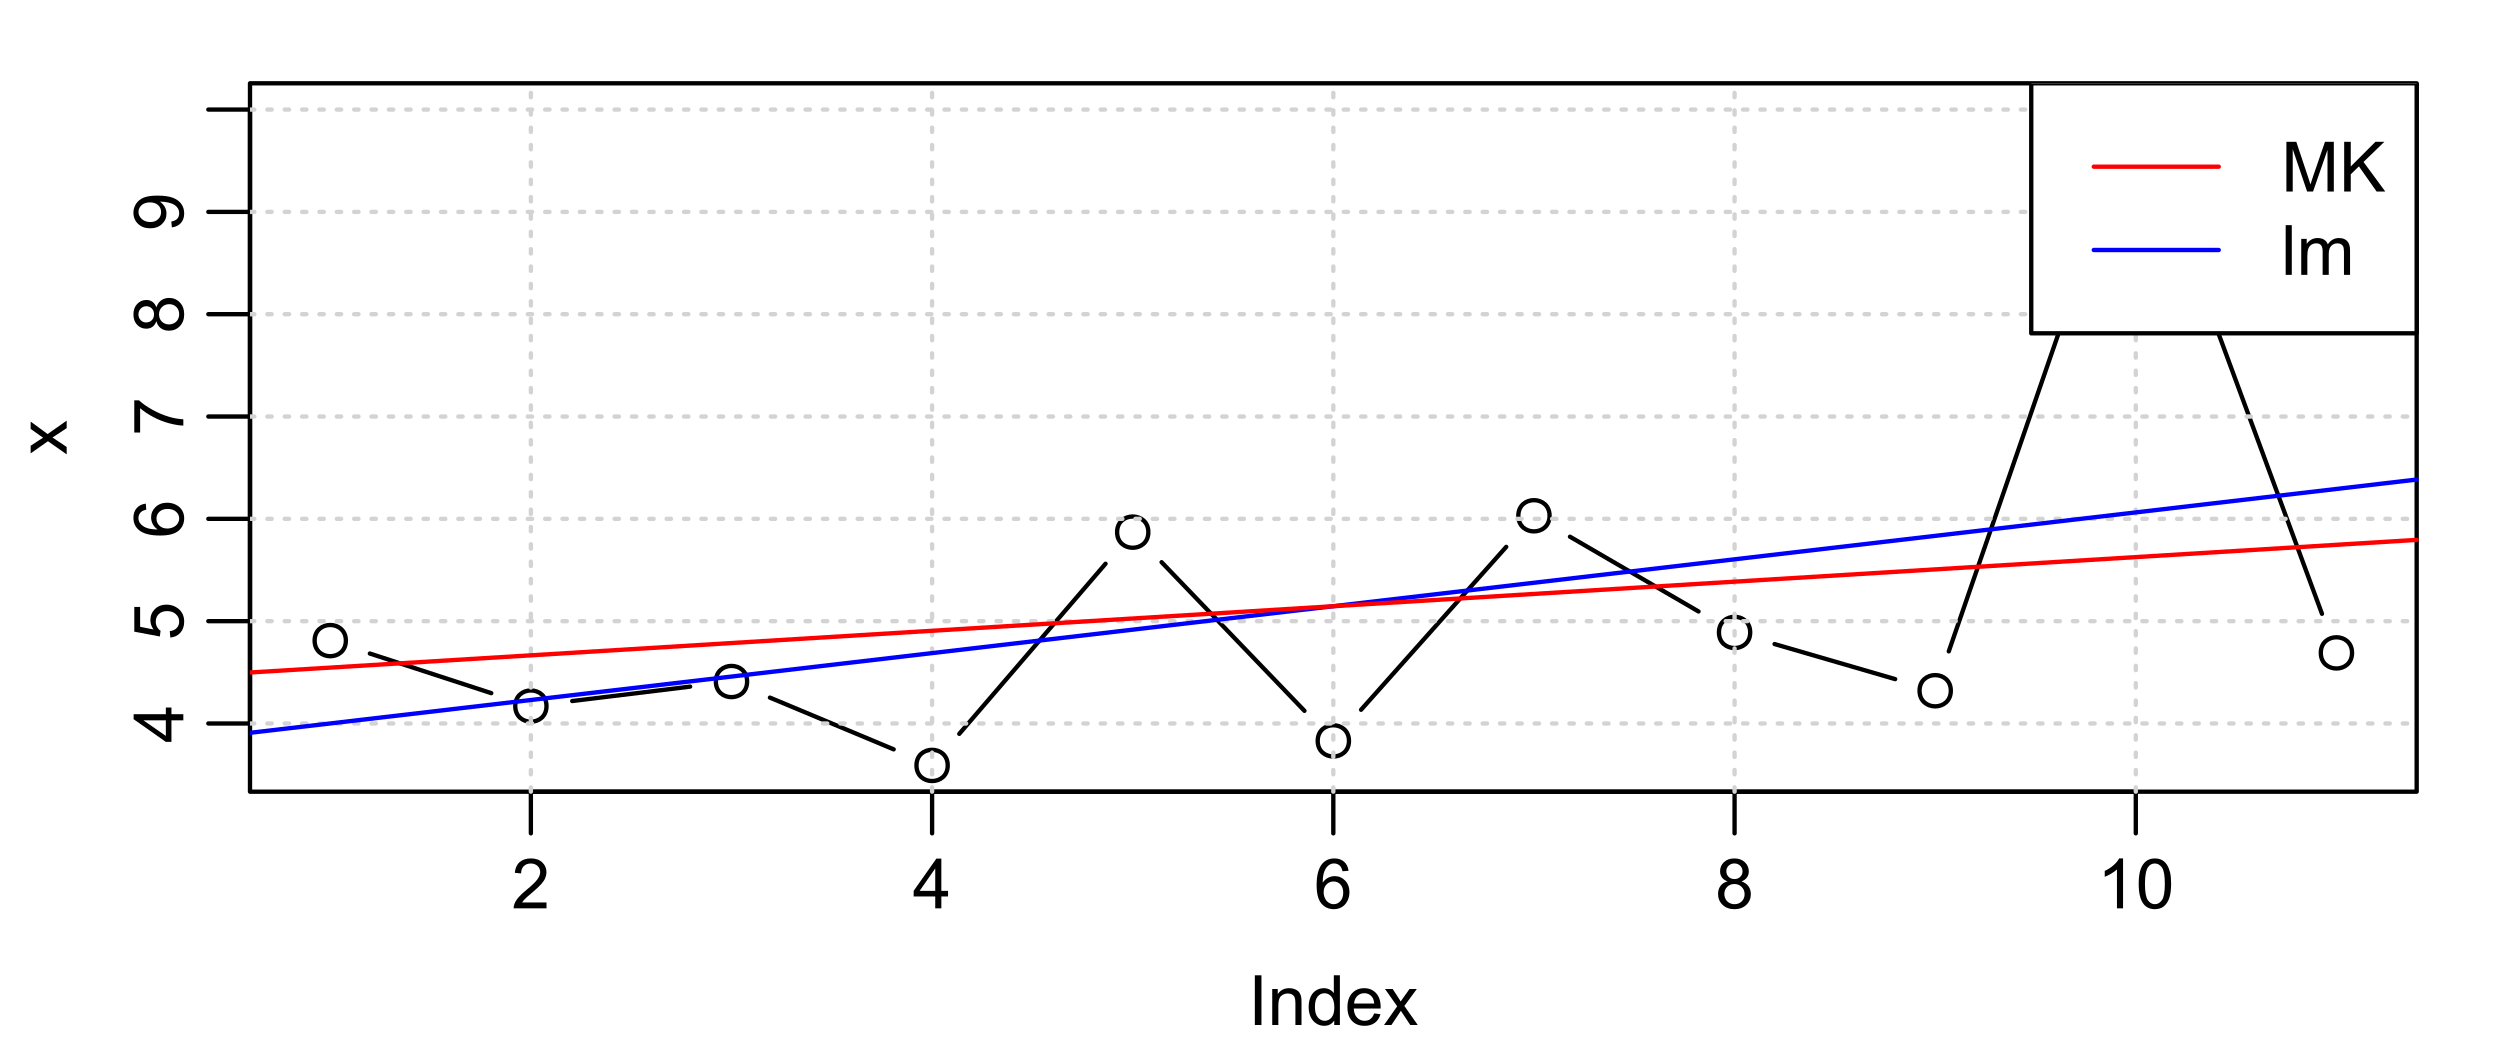
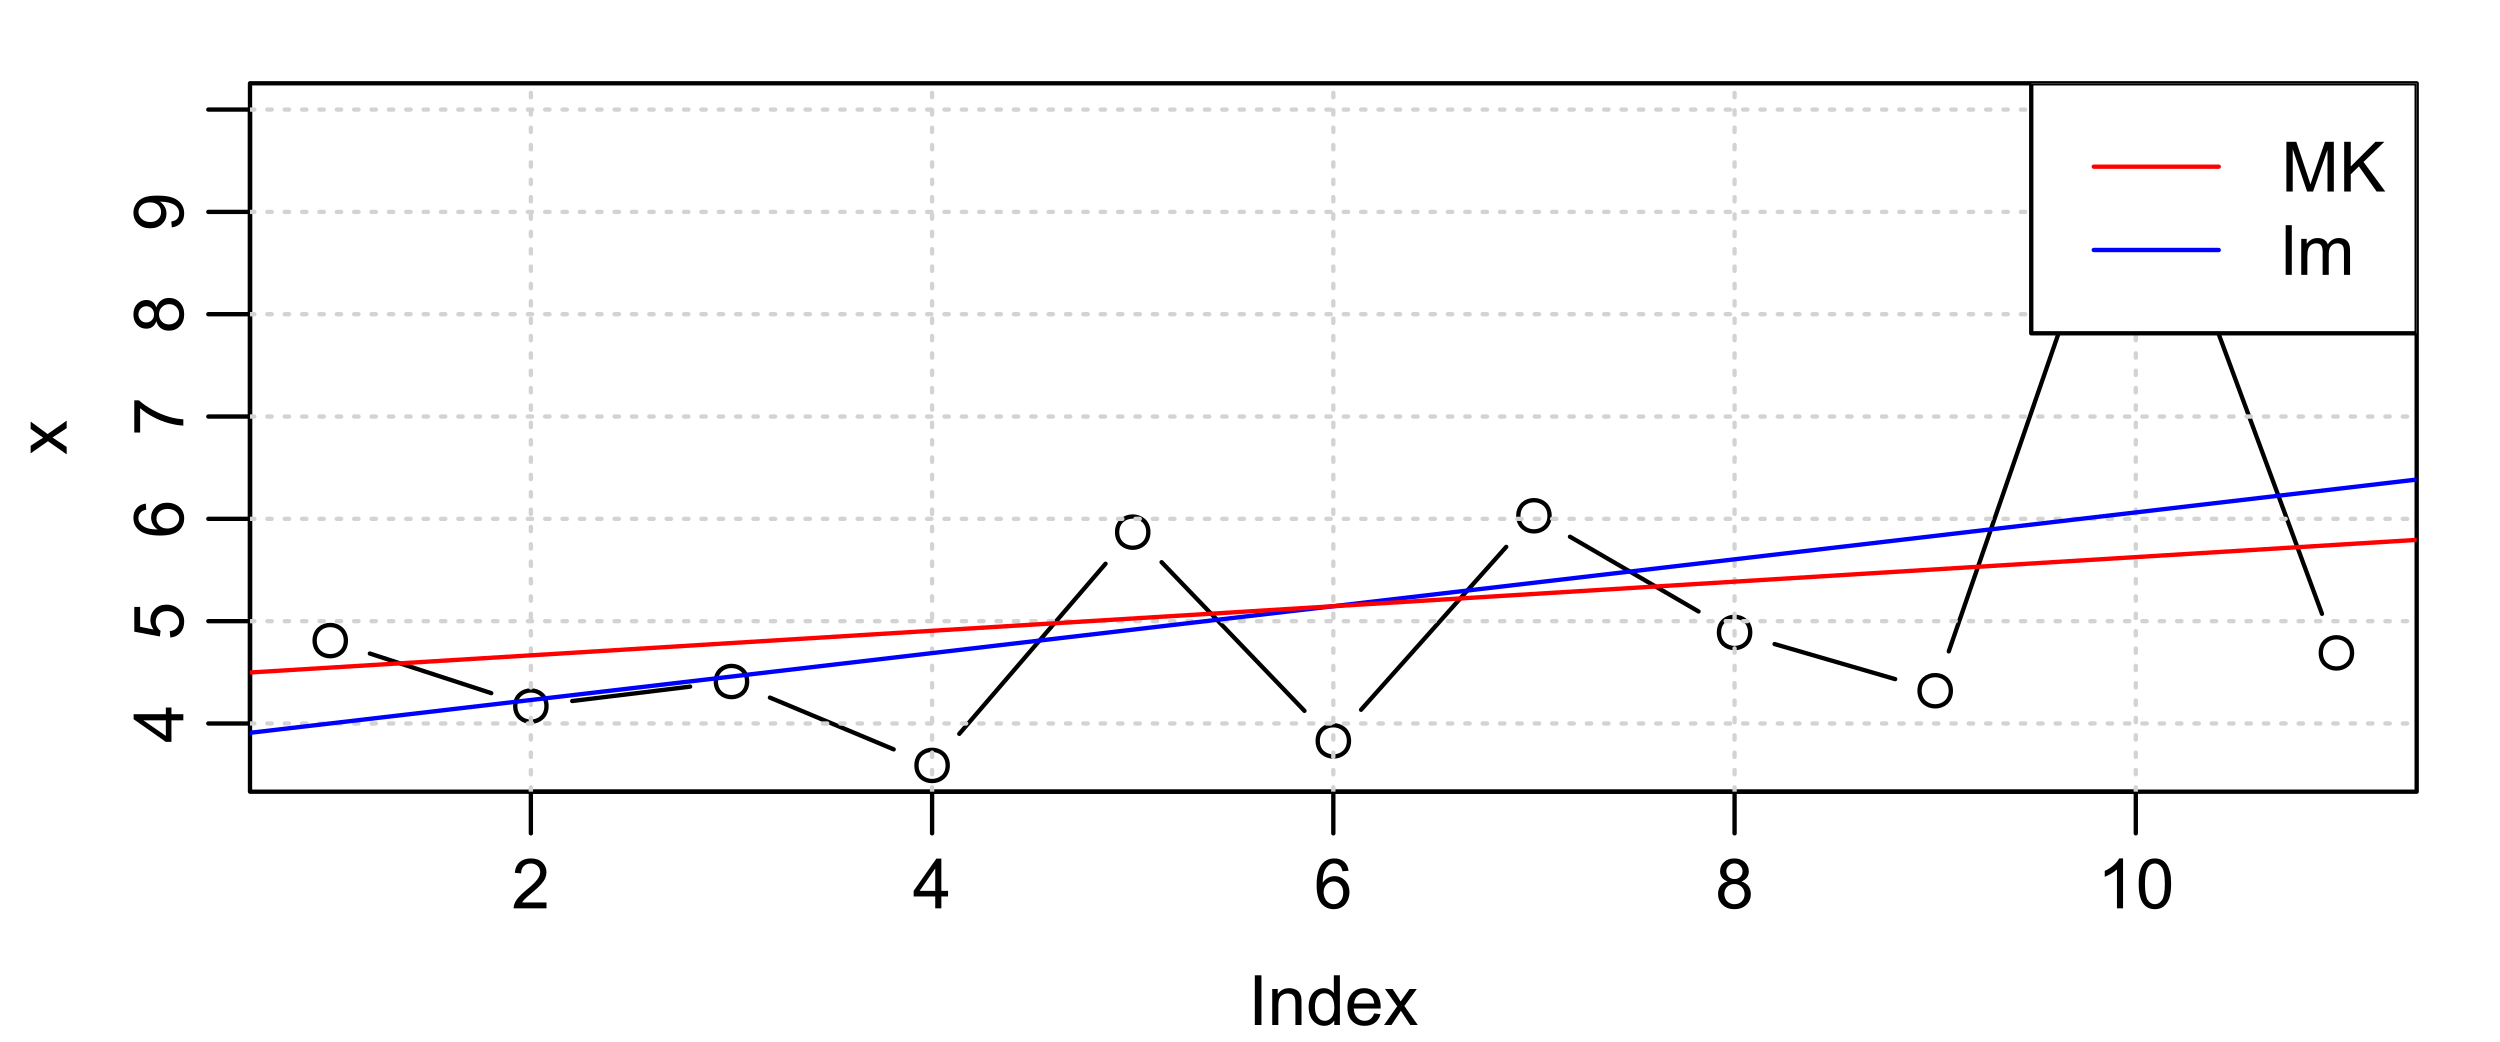
<svg xmlns="http://www.w3.org/2000/svg" xmlns:xlink="http://www.w3.org/1999/xlink" width="432pt" height="180pt" viewBox="0 0 432 180" version="1.1">
  <defs>
    <g>
      <symbol overflow="visible" id="glyph0-0">
        <path style="stroke:none;" d="M 1.5 0 L 1.5 -7.5 L 7.5 -7.5 L 7.5 0 Z M 1.688 -0.188 L 7.312 -0.188 L 7.312 -7.312 L 1.688 -7.312 Z M 1.688 -0.188 " />
      </symbol>
      <symbol overflow="visible" id="glyph0-1">
        <path style="stroke:none;" d="M 6.039 -1.016 L 6.039 0 L 0.363 0 C 0.355 -0.254 0.395 -0.496 0.484 -0.734 C 0.629 -1.117 0.859 -1.5 1.18 -1.875 C 1.492 -2.25 1.953 -2.684 2.562 -3.176 C 3.492 -3.941 4.125 -4.547 4.453 -4.992 C 4.781 -5.438 4.945 -5.859 4.945 -6.266 C 4.945 -6.68 4.793 -7.031 4.496 -7.32 C 4.191 -7.602 3.805 -7.746 3.328 -7.75 C 2.82 -7.746 2.414 -7.594 2.109 -7.293 C 1.805 -6.984 1.648 -6.562 1.648 -6.031 L 0.562 -6.141 C 0.633 -6.945 0.91 -7.559 1.398 -7.988 C 1.879 -8.41 2.531 -8.625 3.352 -8.625 C 4.172 -8.625 4.824 -8.395 5.309 -7.938 C 5.789 -7.48 6.027 -6.914 6.031 -6.242 C 6.027 -5.895 5.957 -5.559 5.82 -5.227 C 5.676 -4.891 5.441 -4.539 5.117 -4.176 C 4.789 -3.805 4.25 -3.301 3.492 -2.664 C 2.859 -2.129 2.453 -1.77 2.273 -1.582 C 2.094 -1.395 1.945 -1.203 1.828 -1.016 Z M 6.039 -1.016 " />
      </symbol>
      <symbol overflow="visible" id="glyph0-2">
        <path style="stroke:none;" d="M 3.879 0 L 3.879 -2.055 L 0.152 -2.055 L 0.152 -3.023 L 4.07 -8.59 L 4.934 -8.59 L 4.934 -3.023 L 6.094 -3.023 L 6.094 -2.055 L 4.934 -2.055 L 4.934 0 Z M 3.879 -3.023 L 3.879 -6.898 L 1.188 -3.023 Z M 3.879 -3.023 " />
      </symbol>
      <symbol overflow="visible" id="glyph0-3">
        <path style="stroke:none;" d="M 5.969 -6.484 L 4.922 -6.406 C 4.828 -6.812 4.695 -7.113 4.523 -7.305 C 4.234 -7.605 3.883 -7.758 3.469 -7.758 C 3.133 -7.758 2.836 -7.664 2.586 -7.477 C 2.25 -7.234 1.988 -6.879 1.797 -6.414 C 1.605 -5.949 1.508 -5.289 1.5 -4.43 C 1.754 -4.812 2.062 -5.098 2.434 -5.289 C 2.797 -5.473 3.184 -5.566 3.586 -5.57 C 4.289 -5.566 4.887 -5.309 5.383 -4.793 C 5.875 -4.277 6.121 -3.609 6.125 -2.789 C 6.121 -2.25 6.004 -1.746 5.773 -1.285 C 5.539 -0.82 5.223 -0.469 4.816 -0.223 C 4.41 0.023 3.949 0.145 3.434 0.148 C 2.555 0.145 1.836 -0.176 1.285 -0.82 C 0.727 -1.469 0.449 -2.535 0.453 -4.02 C 0.449 -5.676 0.758 -6.883 1.371 -7.641 C 1.902 -8.297 2.621 -8.625 3.531 -8.625 C 4.207 -8.625 4.762 -8.434 5.195 -8.055 C 5.625 -7.676 5.883 -7.152 5.969 -6.484 Z M 1.664 -2.781 C 1.664 -2.418 1.738 -2.07 1.895 -1.738 C 2.043 -1.406 2.262 -1.152 2.543 -0.98 C 2.82 -0.801 3.109 -0.715 3.414 -0.719 C 3.859 -0.715 4.242 -0.895 4.566 -1.258 C 4.883 -1.613 5.043 -2.102 5.047 -2.727 C 5.043 -3.316 4.887 -3.785 4.57 -4.129 C 4.25 -4.469 3.852 -4.641 3.375 -4.641 C 2.898 -4.641 2.492 -4.469 2.16 -4.129 C 1.828 -3.785 1.664 -3.336 1.664 -2.781 Z M 1.664 -2.781 " />
      </symbol>
      <symbol overflow="visible" id="glyph0-4">
        <path style="stroke:none;" d="M 2.121 -4.656 C 1.684 -4.816 1.359 -5.047 1.148 -5.344 C 0.938 -5.641 0.832 -5.996 0.832 -6.41 C 0.832 -7.035 1.055 -7.559 1.504 -7.984 C 1.953 -8.41 2.551 -8.625 3.297 -8.625 C 4.043 -8.625 4.648 -8.406 5.109 -7.973 C 5.566 -7.535 5.793 -7.004 5.797 -6.383 C 5.793 -5.977 5.688 -5.629 5.48 -5.34 C 5.27 -5.043 4.953 -4.816 4.531 -4.656 C 5.055 -4.48 5.457 -4.203 5.734 -3.824 C 6.008 -3.438 6.145 -2.98 6.148 -2.453 C 6.145 -1.715 5.887 -1.098 5.367 -0.602 C 4.844 -0.102 4.16 0.145 3.316 0.148 C 2.469 0.145 1.785 -0.102 1.266 -0.605 C 0.742 -1.105 0.48 -1.734 0.484 -2.484 C 0.48 -3.039 0.621 -3.504 0.91 -3.887 C 1.191 -4.262 1.598 -4.52 2.121 -4.656 Z M 1.91 -6.445 C 1.91 -6.039 2.039 -5.707 2.301 -5.449 C 2.562 -5.191 2.902 -5.062 3.32 -5.062 C 3.723 -5.062 4.055 -5.188 4.32 -5.445 C 4.578 -5.695 4.711 -6.012 4.711 -6.387 C 4.711 -6.773 4.574 -7.098 4.309 -7.363 C 4.035 -7.625 3.703 -7.758 3.312 -7.758 C 2.906 -7.758 2.574 -7.629 2.309 -7.371 C 2.043 -7.113 1.91 -6.805 1.91 -6.445 Z M 1.57 -2.477 C 1.57 -2.176 1.641 -1.887 1.785 -1.605 C 1.926 -1.324 2.137 -1.105 2.422 -0.949 C 2.699 -0.793 3.004 -0.715 3.328 -0.719 C 3.832 -0.715 4.246 -0.879 4.578 -1.207 C 4.902 -1.531 5.066 -1.941 5.07 -2.445 C 5.066 -2.945 4.898 -3.367 4.562 -3.703 C 4.223 -4.035 3.801 -4.199 3.293 -4.203 C 2.793 -4.199 2.379 -4.035 2.059 -3.711 C 1.73 -3.379 1.57 -2.969 1.57 -2.477 Z M 1.57 -2.477 " />
      </symbol>
      <symbol overflow="visible" id="glyph0-5">
        <path style="stroke:none;" d="M 4.469 0 L 3.414 0 L 3.414 -6.719 C 3.16 -6.477 2.828 -6.234 2.414 -5.996 C 2 -5.75 1.629 -5.57 1.305 -5.449 L 1.305 -6.469 C 1.895 -6.742 2.41 -7.078 2.852 -7.477 C 3.293 -7.871 3.605 -8.254 3.789 -8.625 L 4.469 -8.625 Z M 4.469 0 " />
      </symbol>
      <symbol overflow="visible" id="glyph0-6">
        <path style="stroke:none;" d="M 0.5 -4.234 C 0.496 -5.246 0.602 -6.062 0.812 -6.688 C 1.02 -7.305 1.328 -7.785 1.742 -8.121 C 2.148 -8.457 2.668 -8.625 3.297 -8.625 C 3.758 -8.625 4.164 -8.531 4.512 -8.348 C 4.855 -8.16 5.141 -7.891 5.371 -7.543 C 5.594 -7.191 5.773 -6.766 5.906 -6.266 C 6.035 -5.762 6.098 -5.086 6.102 -4.234 C 6.098 -3.227 5.996 -2.414 5.789 -1.797 C 5.578 -1.176 5.266 -0.695 4.859 -0.359 C 4.445 -0.02 3.926 0.145 3.297 0.148 C 2.465 0.145 1.816 -0.148 1.348 -0.742 C 0.781 -1.457 0.496 -2.621 0.5 -4.234 Z M 1.582 -4.234 C 1.582 -2.824 1.746 -1.887 2.074 -1.418 C 2.402 -0.949 2.809 -0.715 3.297 -0.719 C 3.777 -0.715 4.184 -0.949 4.52 -1.422 C 4.848 -1.887 5.016 -2.824 5.016 -4.234 C 5.016 -5.648 4.848 -6.59 4.52 -7.055 C 4.184 -7.516 3.773 -7.746 3.289 -7.75 C 2.801 -7.746 2.414 -7.543 2.125 -7.137 C 1.762 -6.613 1.582 -5.645 1.582 -4.234 Z M 1.582 -4.234 " />
      </symbol>
      <symbol overflow="visible" id="glyph0-7">
        <path style="stroke:none;" d="M 1.117 0 L 1.117 -8.59 L 2.258 -8.59 L 2.258 0 Z M 1.117 0 " />
      </symbol>
      <symbol overflow="visible" id="glyph0-8">
        <path style="stroke:none;" d="M 0.789 0 L 0.789 -6.223 L 1.742 -6.223 L 1.742 -5.336 C 2.195 -6.02 2.855 -6.363 3.719 -6.363 C 4.09 -6.363 4.434 -6.293 4.754 -6.16 C 5.066 -6.023 5.305 -5.848 5.461 -5.633 C 5.617 -5.41 5.727 -5.152 5.789 -4.852 C 5.828 -4.656 5.848 -4.312 5.848 -3.828 L 5.848 0 L 4.793 0 L 4.793 -3.785 C 4.793 -4.215 4.75 -4.535 4.668 -4.75 C 4.586 -4.961 4.441 -5.129 4.234 -5.258 C 4.023 -5.383 3.777 -5.449 3.5 -5.449 C 3.047 -5.449 2.66 -5.305 2.332 -5.02 C 2.004 -4.734 1.84 -4.195 1.844 -3.398 L 1.844 0 Z M 0.789 0 " />
      </symbol>
      <symbol overflow="visible" id="glyph0-9">
        <path style="stroke:none;" d="M 4.828 0 L 4.828 -0.785 C 4.43 -0.168 3.848 0.141 3.086 0.141 C 2.59 0.141 2.133 0.004 1.719 -0.27 C 1.297 -0.543 0.977 -0.922 0.75 -1.414 C 0.523 -1.898 0.41 -2.465 0.41 -3.105 C 0.41 -3.727 0.512 -4.289 0.719 -4.797 C 0.926 -5.301 1.238 -5.688 1.652 -5.957 C 2.066 -6.227 2.527 -6.363 3.039 -6.363 C 3.41 -6.363 3.746 -6.281 4.043 -6.125 C 4.336 -5.965 4.574 -5.762 4.758 -5.508 L 4.758 -8.59 L 5.805 -8.59 L 5.805 0 Z M 1.492 -3.105 C 1.488 -2.309 1.656 -1.711 1.996 -1.316 C 2.328 -0.922 2.727 -0.727 3.188 -0.727 C 3.648 -0.727 4.039 -0.914 4.359 -1.293 C 4.68 -1.668 4.84 -2.242 4.844 -3.016 C 4.84 -3.867 4.676 -4.492 4.352 -4.895 C 4.02 -5.289 3.617 -5.488 3.141 -5.492 C 2.672 -5.488 2.277 -5.297 1.965 -4.918 C 1.645 -4.531 1.488 -3.93 1.492 -3.105 Z M 1.492 -3.105 " />
      </symbol>
      <symbol overflow="visible" id="glyph0-10">
        <path style="stroke:none;" d="M 5.051 -2.004 L 6.141 -1.867 C 5.969 -1.23 5.648 -0.738 5.184 -0.387 C 4.719 -0.035 4.125 0.141 3.406 0.141 C 2.492 0.141 1.77 -0.137 1.238 -0.699 C 0.699 -1.254 0.434 -2.043 0.438 -3.059 C 0.434 -4.105 0.703 -4.918 1.246 -5.496 C 1.781 -6.074 2.48 -6.363 3.344 -6.363 C 4.176 -6.363 4.855 -6.078 5.383 -5.512 C 5.91 -4.945 6.176 -4.148 6.176 -3.125 C 6.176 -3.059 6.172 -2.965 6.172 -2.844 L 1.531 -2.844 C 1.562 -2.156 1.758 -1.633 2.109 -1.27 C 2.457 -0.906 2.891 -0.727 3.41 -0.727 C 3.797 -0.727 4.125 -0.828 4.402 -1.031 C 4.672 -1.234 4.891 -1.559 5.051 -2.004 Z M 1.586 -3.711 L 5.062 -3.711 C 5.016 -4.227 4.883 -4.621 4.664 -4.887 C 4.328 -5.293 3.891 -5.496 3.359 -5.496 C 2.871 -5.496 2.465 -5.332 2.137 -5.008 C 1.805 -4.684 1.621 -4.25 1.586 -3.711 Z M 1.586 -3.711 " />
      </symbol>
      <symbol overflow="visible" id="glyph0-11">
        <path style="stroke:none;" d="M 0.086 0 L 2.359 -3.234 L 0.258 -6.223 L 1.578 -6.223 L 2.531 -4.766 C 2.711 -4.484 2.855 -4.254 2.965 -4.066 C 3.137 -4.324 3.293 -4.551 3.438 -4.75 L 4.488 -6.223 L 5.75 -6.223 L 3.598 -3.293 L 5.914 0 L 4.617 0 L 3.34 -1.934 L 3 -2.453 L 1.367 0 Z M 0.086 0 " />
      </symbol>
      <symbol overflow="visible" id="glyph0-12">
        <path style="stroke:none;" d="M 0.891 0 L 0.891 -8.59 L 2.602 -8.59 L 4.633 -2.508 C 4.816 -1.938 4.953 -1.512 5.047 -1.234 C 5.141 -1.543 5.293 -2.004 5.5 -2.613 L 7.559 -8.59 L 9.086 -8.59 L 9.086 0 L 7.992 0 L 7.992 -7.188 L 5.496 0 L 4.469 0 L 1.984 -7.312 L 1.984 0 Z M 0.891 0 " />
      </symbol>
      <symbol overflow="visible" id="glyph0-13">
        <path style="stroke:none;" d="M 0.879 0 L 0.879 -8.59 L 2.016 -8.59 L 2.016 -4.328 L 6.281 -8.59 L 7.82 -8.59 L 4.219 -5.109 L 7.98 0 L 6.48 0 L 3.422 -4.348 L 2.016 -2.977 L 2.016 0 Z M 0.879 0 " />
      </symbol>
      <symbol overflow="visible" id="glyph0-14">
        <path style="stroke:none;" d="M 0.766 0 L 0.766 -8.59 L 1.82 -8.59 L 1.82 0 Z M 0.766 0 " />
      </symbol>
      <symbol overflow="visible" id="glyph0-15">
        <path style="stroke:none;" d="M 0.789 0 L 0.789 -6.223 L 1.734 -6.223 L 1.734 -5.352 C 1.93 -5.648 2.188 -5.895 2.512 -6.082 C 2.836 -6.27 3.207 -6.363 3.621 -6.363 C 4.082 -6.363 4.457 -6.266 4.754 -6.074 C 5.043 -5.883 5.254 -5.617 5.379 -5.273 C 5.871 -6 6.512 -6.363 7.301 -6.363 C 7.918 -6.363 8.391 -6.191 8.723 -5.848 C 9.055 -5.504 9.223 -4.977 9.223 -4.273 L 9.223 0 L 8.172 0 L 8.172 -3.922 C 8.168 -4.34 8.133 -4.645 8.07 -4.832 C 8 -5.016 7.879 -5.164 7.699 -5.277 C 7.52 -5.391 7.309 -5.449 7.066 -5.449 C 6.629 -5.449 6.266 -5.301 5.977 -5.012 C 5.688 -4.719 5.543 -4.254 5.543 -3.617 L 5.543 0 L 4.488 0 L 4.488 -4.043 C 4.488 -4.512 4.402 -4.863 4.23 -5.098 C 4.059 -5.332 3.777 -5.449 3.387 -5.449 C 3.09 -5.449 2.812 -5.371 2.562 -5.215 C 2.309 -5.059 2.129 -4.828 2.016 -4.527 C 1.898 -4.227 1.84 -3.793 1.844 -3.227 L 1.844 0 Z M 0.789 0 " />
      </symbol>
      <symbol overflow="visible" id="glyph1-0">
        <path style="stroke:none;" d="M 0 -1.5 L -7.5 -1.5 L -7.5 -7.5 L 0 -7.5 Z M -0.188 -1.688 L -0.188 -7.312 L -7.312 -7.312 L -7.312 -1.688 Z M -0.188 -1.688 " />
      </symbol>
      <symbol overflow="visible" id="glyph1-1">
        <path style="stroke:none;" d="M 0 -3.879 L -2.055 -3.879 L -2.055 -0.152 L -3.023 -0.152 L -8.59 -4.074 L -8.59 -4.934 L -3.023 -4.934 L -3.023 -6.094 L -2.055 -6.094 L -2.055 -4.934 L 0 -4.934 Z M -3.023 -3.879 L -6.898 -3.879 L -3.023 -1.191 Z M -3.023 -3.879 " />
      </symbol>
      <symbol overflow="visible" id="glyph1-2">
        <path style="stroke:none;" d="M -2.25 -0.5 L -2.344 -1.605 C -1.805 -1.684 -1.398 -1.871 -1.125 -2.176 C -0.852 -2.473 -0.715 -2.836 -0.719 -3.258 C -0.715 -3.766 -0.906 -4.195 -1.293 -4.547 C -1.672 -4.898 -2.18 -5.074 -2.816 -5.074 C -3.414 -5.074 -3.891 -4.902 -4.242 -4.566 C -4.59 -4.227 -4.762 -3.785 -4.766 -3.242 C -4.762 -2.898 -4.684 -2.594 -4.531 -2.32 C -4.375 -2.047 -4.176 -1.832 -3.93 -1.676 L -4.062 -0.688 L -8.473 -1.52 L -8.473 -5.789 L -7.465 -5.789 L -7.465 -2.363 L -5.156 -1.898 C -5.516 -2.414 -5.695 -2.953 -5.695 -3.523 C -5.695 -4.27 -5.434 -4.902 -4.914 -5.422 C -4.395 -5.934 -3.727 -6.191 -2.91 -6.195 C -2.133 -6.191 -1.461 -5.965 -0.895 -5.516 C -0.199 -4.961 0.145 -4.211 0.148 -3.258 C 0.145 -2.477 -0.07 -1.836 -0.508 -1.344 C -0.941 -0.848 -1.523 -0.566 -2.25 -0.5 Z M -2.25 -0.5 " />
      </symbol>
      <symbol overflow="visible" id="glyph1-3">
        <path style="stroke:none;" d="M -6.484 -5.969 L -6.406 -4.922 C -6.812 -4.828 -7.113 -4.695 -7.305 -4.523 C -7.605 -4.238 -7.758 -3.887 -7.758 -3.469 C -7.758 -3.133 -7.664 -2.836 -7.477 -2.586 C -7.234 -2.25 -6.879 -1.988 -6.414 -1.797 C -5.949 -1.605 -5.289 -1.508 -4.43 -1.5 C -4.812 -1.754 -5.098 -2.062 -5.289 -2.434 C -5.473 -2.797 -5.566 -3.184 -5.57 -3.586 C -5.566 -4.289 -5.309 -4.887 -4.793 -5.383 C -4.277 -5.875 -3.609 -6.121 -2.789 -6.125 C -2.25 -6.121 -1.746 -6.004 -1.285 -5.773 C -0.816 -5.539 -0.461 -5.223 -0.219 -4.816 C 0.027 -4.41 0.145 -3.949 0.148 -3.434 C 0.145 -2.555 -0.176 -1.836 -0.82 -1.285 C -1.469 -0.727 -2.535 -0.449 -4.02 -0.453 C -5.676 -0.449 -6.883 -0.758 -7.641 -1.371 C -8.297 -1.906 -8.625 -2.625 -8.625 -3.535 C -8.625 -4.207 -8.434 -4.762 -8.055 -5.195 C -7.676 -5.625 -7.152 -5.883 -6.484 -5.969 Z M -2.781 -1.664 C -2.418 -1.664 -2.07 -1.738 -1.738 -1.895 C -1.406 -2.043 -1.152 -2.262 -0.98 -2.543 C -0.801 -2.82 -0.715 -3.109 -0.719 -3.414 C -0.715 -3.859 -0.895 -4.242 -1.258 -4.566 C -1.613 -4.883 -2.102 -5.043 -2.723 -5.047 C -3.312 -5.043 -3.781 -4.887 -4.125 -4.57 C -4.469 -4.25 -4.641 -3.852 -4.641 -3.375 C -4.641 -2.898 -4.469 -2.492 -4.129 -2.16 C -3.785 -1.828 -3.336 -1.664 -2.781 -1.664 Z M -2.781 -1.664 " />
      </symbol>
      <symbol overflow="visible" id="glyph1-4">
        <path style="stroke:none;" d="M -7.465 -0.57 L -8.477 -0.57 L -8.477 -6.129 L -7.656 -6.129 C -7.074 -5.582 -6.301 -5.039 -5.336 -4.504 C -4.371 -3.965 -3.379 -3.551 -2.359 -3.258 C -1.637 -3.047 -0.852 -2.91 0 -2.852 L 0 -1.77 C -0.676 -1.781 -1.492 -1.914 -2.449 -2.168 C -3.402 -2.422 -4.324 -2.785 -5.215 -3.262 C -6.105 -3.734 -6.855 -4.238 -7.465 -4.777 Z M -7.465 -0.57 " />
      </symbol>
      <symbol overflow="visible" id="glyph1-5">
        <path style="stroke:none;" d="M -4.656 -2.121 C -4.816 -1.684 -5.047 -1.359 -5.344 -1.148 C -5.641 -0.938 -5.996 -0.832 -6.41 -0.832 C -7.035 -0.832 -7.559 -1.055 -7.984 -1.504 C -8.41 -1.953 -8.625 -2.551 -8.625 -3.301 C -8.625 -4.047 -8.406 -4.652 -7.973 -5.109 C -7.535 -5.566 -7.004 -5.793 -6.383 -5.797 C -5.977 -5.793 -5.629 -5.688 -5.34 -5.48 C -5.043 -5.27 -4.816 -4.953 -4.656 -4.531 C -4.48 -5.055 -4.203 -5.457 -3.824 -5.734 C -3.438 -6.008 -2.98 -6.145 -2.453 -6.148 C -1.715 -6.145 -1.098 -5.887 -0.602 -5.367 C -0.102 -4.844 0.145 -4.16 0.148 -3.316 C 0.145 -2.469 -0.102 -1.785 -0.605 -1.266 C -1.105 -0.746 -1.734 -0.484 -2.484 -0.488 C -3.039 -0.484 -3.504 -0.625 -3.887 -0.91 C -4.262 -1.191 -4.52 -1.598 -4.656 -2.121 Z M -6.445 -1.91 C -6.039 -1.91 -5.707 -2.039 -5.449 -2.301 C -5.191 -2.562 -5.062 -2.902 -5.062 -3.324 C -5.062 -3.727 -5.188 -4.059 -5.445 -4.32 C -5.695 -4.578 -6.012 -4.711 -6.387 -4.711 C -6.773 -4.711 -7.098 -4.574 -7.363 -4.309 C -7.625 -4.039 -7.758 -3.707 -7.758 -3.312 C -7.758 -2.906 -7.629 -2.574 -7.371 -2.309 C -7.113 -2.043 -6.805 -1.91 -6.445 -1.91 Z M -2.477 -1.57 C -2.176 -1.57 -1.887 -1.641 -1.605 -1.785 C -1.324 -1.926 -1.105 -2.137 -0.949 -2.422 C -0.793 -2.699 -0.715 -3.004 -0.719 -3.328 C -0.715 -3.832 -0.875 -4.246 -1.203 -4.578 C -1.523 -4.902 -1.938 -5.066 -2.441 -5.07 C -2.945 -5.066 -3.367 -4.898 -3.703 -4.562 C -4.035 -4.223 -4.199 -3.801 -4.203 -3.293 C -4.199 -2.797 -4.035 -2.383 -3.711 -2.059 C -3.379 -1.73 -2.969 -1.57 -2.477 -1.57 Z M -2.477 -1.57 " />
      </symbol>
      <symbol overflow="visible" id="glyph1-6">
        <path style="stroke:none;" d="M -1.984 -0.656 L -2.078 -1.672 C -1.602 -1.75 -1.258 -1.914 -1.043 -2.16 C -0.824 -2.398 -0.715 -2.711 -0.719 -3.094 C -0.715 -3.414 -0.789 -3.695 -0.941 -3.945 C -1.086 -4.188 -1.285 -4.391 -1.535 -4.547 C -1.785 -4.703 -2.121 -4.832 -2.543 -4.938 C -2.965 -5.043 -3.395 -5.098 -3.832 -5.098 C -3.879 -5.098 -3.949 -5.094 -4.043 -5.094 C -3.707 -4.875 -3.434 -4.586 -3.223 -4.227 C -3.012 -3.859 -2.906 -3.465 -2.914 -3.039 C -2.91 -2.328 -3.168 -1.727 -3.688 -1.238 C -4.199 -0.742 -4.879 -0.496 -5.727 -0.5 C -6.594 -0.496 -7.297 -0.754 -7.828 -1.27 C -8.359 -1.781 -8.625 -2.426 -8.625 -3.199 C -8.625 -3.758 -8.473 -4.266 -8.172 -4.73 C -7.871 -5.191 -7.441 -5.543 -6.887 -5.785 C -6.328 -6.023 -5.523 -6.145 -4.469 -6.148 C -3.371 -6.145 -2.496 -6.027 -1.848 -5.789 C -1.191 -5.547 -0.695 -5.191 -0.359 -4.723 C -0.02 -4.254 0.145 -3.703 0.148 -3.07 C 0.145 -2.398 -0.039 -1.848 -0.41 -1.422 C -0.785 -0.996 -1.309 -0.742 -1.984 -0.656 Z M -5.777 -4.977 C -6.383 -4.973 -6.863 -4.812 -7.219 -4.492 C -7.57 -4.168 -7.746 -3.781 -7.75 -3.328 C -7.746 -2.859 -7.555 -2.449 -7.176 -2.102 C -6.789 -1.754 -6.293 -1.582 -5.688 -1.582 C -5.137 -1.582 -4.691 -1.746 -4.355 -2.078 C -4.012 -2.406 -3.844 -2.812 -3.844 -3.301 C -3.844 -3.785 -4.012 -4.188 -4.355 -4.504 C -4.691 -4.816 -5.168 -4.973 -5.777 -4.977 Z M -5.777 -4.977 " />
      </symbol>
      <symbol overflow="visible" id="glyph1-7">
        <path style="stroke:none;" d="M 0 -0.086 L -3.234 -2.359 L -6.223 -0.258 L -6.223 -1.578 L -4.766 -2.531 C -4.484 -2.711 -4.254 -2.855 -4.066 -2.965 C -4.324 -3.137 -4.551 -3.293 -4.75 -3.441 L -6.223 -4.488 L -6.223 -5.75 L -3.293 -3.598 L 0 -5.914 L 0 -4.617 L -1.934 -3.34 L -2.453 -3 L 0 -1.367 Z M 0 -0.086 " />
      </symbol>
    </g>
    <clipPath id="clip1">
-       <path d="M 91 14.398 L 93 14.398 L 93 137.797 L 91 137.797 Z M 91 14.398 " />
+       <path d="M 91 14.398 L 93 14.398 L 93 136.797 L 91 136.797 Z M 91 14.398 " />
    </clipPath>
    <clipPath id="clip2">
-       <path d="M 160 14.398 L 162 14.398 L 162 137.797 L 160 137.797 Z M 160 14.398 " />
+       <path d="M 160 14.398 L 162 14.398 L 162 136.797 L 160 136.797 Z M 160 14.398 " />
    </clipPath>
    <clipPath id="clip3">
-       <path d="M 230 14.398 L 231 14.398 L 231 137.797 L 230 137.797 Z M 230 14.398 " />
+       <path d="M 230 14.398 L 231 14.398 L 231 136.797 L 230 136.797 Z M 230 14.398 " />
    </clipPath>
    <clipPath id="clip4">
-       <path d="M 299 14.398 L 301 14.398 L 301 137.797 L 299 137.797 Z M 299 14.398 " />
+       <path d="M 299 14.398 L 301 14.398 L 301 136.797 L 299 136.797 Z M 299 14.398 " />
    </clipPath>
    <clipPath id="clip5">
-       <path d="M 368 14.398 L 370 14.398 L 370 137.797 L 368 137.797 Z M 368 14.398 " />
+       <path d="M 368 14.398 L 370 14.398 L 370 136.797 L 368 136.797 Z M 368 14.398 " />
    </clipPath>
    <clipPath id="clip6">
-       <path d="M 43.199 124 L 418 124 L 418 126 L 43.199 126 Z M 43.199 124 " />
+       <path d="M 43.199 124 L 417.598 124 L 417.598 126 L 43.199 126 Z M 43.199 124 " />
    </clipPath>
    <clipPath id="clip7">
-       <path d="M 43.199 106 L 418 106 L 418 108 L 43.199 108 Z M 43.199 106 " />
+       <path d="M 43.199 106 L 417.598 106 L 417.598 108 L 43.199 108 Z M 43.199 106 " />
    </clipPath>
    <clipPath id="clip8">
-       <path d="M 43.199 89 L 418 89 L 418 91 L 43.199 91 Z M 43.199 89 " />
+       <path d="M 43.199 89 L 417.598 89 L 417.598 91 L 43.199 91 Z M 43.199 89 " />
    </clipPath>
    <clipPath id="clip9">
-       <path d="M 43.199 71 L 418 71 L 418 73 L 43.199 73 Z M 43.199 71 " />
+       <path d="M 43.199 71 L 417.598 71 L 417.598 73 L 43.199 73 Z M 43.199 71 " />
    </clipPath>
    <clipPath id="clip10">
-       <path d="M 43.199 53 L 418 53 L 418 55 L 43.199 55 Z M 43.199 53 " />
+       <path d="M 43.199 53 L 417.598 53 L 417.598 55 L 43.199 55 Z M 43.199 53 " />
    </clipPath>
    <clipPath id="clip11">
-       <path d="M 43.199 36 L 418 36 L 418 37 L 43.199 37 Z M 43.199 36 " />
+       <path d="M 43.199 36 L 417.598 36 L 417.598 37 L 43.199 37 Z M 43.199 36 " />
    </clipPath>
    <clipPath id="clip12">
-       <path d="M 43.199 18 L 418 18 L 418 20 L 43.199 20 Z M 43.199 18 " />
+       <path d="M 43.199 18 L 417.598 18 L 417.598 20 L 43.199 20 Z M 43.199 18 " />
    </clipPath>
    <clipPath id="clip13">
-       <path d="M 43.199 82 L 418 82 L 418 128 L 43.199 128 Z M 43.199 82 " />
+       <path d="M 43.199 82 L 417.598 82 L 417.598 128 L 43.199 128 Z M 43.199 82 " />
    </clipPath>
    <clipPath id="clip14">
-       <path d="M 351 14.398 L 418 14.398 L 418 58 L 351 58 Z M 351 14.398 " />
+       <path d="M 351 14.398 L 417.598 14.398 L 417.598 58 L 351 58 Z M 351 14.398 " />
    </clipPath>
    <clipPath id="clip15">
-       <path d="M 350 14.398 L 418 14.398 L 418 58 L 350 58 Z M 350 14.398 " />
+       <path d="M 350 14.398 L 417.598 14.398 L 417.598 58 L 350 58 Z M 350 14.398 " />
    </clipPath>
    <clipPath id="clip16">
-       <path d="M 43.199 92 L 418 92 L 418 117 L 43.199 117 Z M 43.199 92 " />
+       <path d="M 43.199 92 L 417.598 92 L 417.598 117 L 43.199 117 Z M 43.199 92 " />
    </clipPath>
  </defs>
  <g id="surface14">
    <rect x="0" y="0" width="432" height="180" style="fill:rgb(100%,100%,100%);fill-opacity:1;stroke:none;" />
    <path style="fill:none;stroke-width:0.75;stroke-linecap:round;stroke-linejoin:round;stroke:rgb(0%,0%,0%);stroke-opacity:1;stroke-miterlimit:10;" d="M 63.91 112.93 L 84.891 119.777 " />
    <path style="fill:none;stroke-width:0.75;stroke-linecap:round;stroke-linejoin:round;stroke:rgb(0%,0%,0%);stroke-opacity:1;stroke-miterlimit:10;" d="M 98.879 121.137 L 119.254 118.645 " />
    <path style="fill:none;stroke-width:0.75;stroke-linecap:round;stroke-linejoin:round;stroke:rgb(0%,0%,0%);stroke-opacity:1;stroke-miterlimit:10;" d="M 133.043 120.547 L 154.426 129.488 " />
    <path style="fill:none;stroke-width:0.75;stroke-linecap:round;stroke-linejoin:round;stroke:rgb(0%,0%,0%);stroke-opacity:1;stroke-miterlimit:10;" d="M 165.762 126.809 L 191.039 97.414 " />
    <path style="fill:none;stroke-width:0.75;stroke-linecap:round;stroke-linejoin:round;stroke:rgb(0%,0%,0%);stroke-opacity:1;stroke-miterlimit:10;" d="M 200.723 97.145 L 225.41 122.832 " />
    <path style="fill:none;stroke-width:0.75;stroke-linecap:round;stroke-linejoin:round;stroke:rgb(0%,0%,0%);stroke-opacity:1;stroke-miterlimit:10;" d="M 235.191 122.648 L 260.277 94.5 " />
    <path style="fill:none;stroke-width:0.75;stroke-linecap:round;stroke-linejoin:round;stroke:rgb(0%,0%,0%);stroke-opacity:1;stroke-miterlimit:10;" d="M 271.293 92.746 L 293.508 105.664 " />
    <path style="fill:none;stroke-width:0.75;stroke-linecap:round;stroke-linejoin:round;stroke:rgb(0%,0%,0%);stroke-opacity:1;stroke-miterlimit:10;" d="M 306.648 111.293 L 327.484 117.352 " />
    <path style="fill:none;stroke-width:0.75;stroke-linecap:round;stroke-linejoin:round;stroke:rgb(0%,0%,0%);stroke-opacity:1;stroke-miterlimit:10;" d="M 336.75 112.555 L 366.719 25.738 " />
    <path style="fill:none;stroke-width:0.75;stroke-linecap:round;stroke-linejoin:round;stroke:rgb(0%,0%,0%);stroke-opacity:1;stroke-miterlimit:10;" d="M 371.562 25.688 L 401.238 106.062 " />
    <path style="fill:none;stroke-width:0.75;stroke-linecap:round;stroke-linejoin:round;stroke:rgb(0%,0%,0%);stroke-opacity:1;stroke-miterlimit:10;" d="M 59.766 110.695 C 59.766 114.297 54.367 114.297 54.367 110.695 C 54.367 107.098 59.766 107.098 59.766 110.695 " />
    <path style="fill:none;stroke-width:0.75;stroke-linecap:round;stroke-linejoin:round;stroke:rgb(0%,0%,0%);stroke-opacity:1;stroke-miterlimit:10;" d="M 94.434 122.012 C 94.434 125.613 89.035 125.613 89.035 122.012 C 89.035 118.41 94.434 118.41 94.434 122.012 " />
    <path style="fill:none;stroke-width:0.75;stroke-linecap:round;stroke-linejoin:round;stroke:rgb(0%,0%,0%);stroke-opacity:1;stroke-miterlimit:10;" d="M 129.102 117.77 C 129.102 121.367 123.699 121.367 123.699 117.77 C 123.699 114.168 129.102 114.168 129.102 117.77 " />
    <path style="fill:none;stroke-width:0.75;stroke-linecap:round;stroke-linejoin:round;stroke:rgb(0%,0%,0%);stroke-opacity:1;stroke-miterlimit:10;" d="M 163.766 132.266 C 163.766 135.867 158.367 135.867 158.367 132.266 C 158.367 128.668 163.766 128.668 163.766 132.266 " />
    <path style="fill:none;stroke-width:0.75;stroke-linecap:round;stroke-linejoin:round;stroke:rgb(0%,0%,0%);stroke-opacity:1;stroke-miterlimit:10;" d="M 198.434 91.953 C 198.434 95.555 193.035 95.555 193.035 91.953 C 193.035 88.355 198.434 88.355 198.434 91.953 " />
    <path style="fill:none;stroke-width:0.75;stroke-linecap:round;stroke-linejoin:round;stroke:rgb(0%,0%,0%);stroke-opacity:1;stroke-miterlimit:10;" d="M 233.102 128.023 C 233.102 131.625 227.699 131.625 227.699 128.023 C 227.699 124.422 233.102 124.422 233.102 128.023 " />
    <path style="fill:none;stroke-width:0.75;stroke-linecap:round;stroke-linejoin:round;stroke:rgb(0%,0%,0%);stroke-opacity:1;stroke-miterlimit:10;" d="M 267.766 89.125 C 267.766 92.727 262.367 92.727 262.367 89.125 C 262.367 85.527 267.766 85.527 267.766 89.125 " />
    <path style="fill:none;stroke-width:0.75;stroke-linecap:round;stroke-linejoin:round;stroke:rgb(0%,0%,0%);stroke-opacity:1;stroke-miterlimit:10;" d="M 302.434 109.281 C 302.434 112.883 297.035 112.883 297.035 109.281 C 297.035 105.684 302.434 105.684 302.434 109.281 " />
    <path style="fill:none;stroke-width:0.75;stroke-linecap:round;stroke-linejoin:round;stroke:rgb(0%,0%,0%);stroke-opacity:1;stroke-miterlimit:10;" d="M 337.102 119.359 C 337.102 122.961 331.699 122.961 331.699 119.359 C 331.699 115.758 337.102 115.758 337.102 119.359 " />
    <path style="fill:none;stroke-width:0.75;stroke-linecap:round;stroke-linejoin:round;stroke:rgb(0%,0%,0%);stroke-opacity:1;stroke-miterlimit:10;" d="M 371.766 18.934 C 371.766 22.535 366.367 22.535 366.367 18.934 C 366.367 15.332 371.766 15.332 371.766 18.934 " />
    <path style="fill:none;stroke-width:0.75;stroke-linecap:round;stroke-linejoin:round;stroke:rgb(0%,0%,0%);stroke-opacity:1;stroke-miterlimit:10;" d="M 406.434 112.816 C 406.434 116.418 401.035 116.418 401.035 112.816 C 401.035 109.219 406.434 109.219 406.434 112.816 " />
    <path style="fill:none;stroke-width:0.75;stroke-linecap:round;stroke-linejoin:round;stroke:rgb(0%,0%,0%);stroke-opacity:1;stroke-miterlimit:10;" d="M 91.734 136.801 L 369.066 136.801 " />
    <path style="fill:none;stroke-width:0.75;stroke-linecap:round;stroke-linejoin:round;stroke:rgb(0%,0%,0%);stroke-opacity:1;stroke-miterlimit:10;" d="M 91.734 136.801 L 91.734 144 " />
    <path style="fill:none;stroke-width:0.75;stroke-linecap:round;stroke-linejoin:round;stroke:rgb(0%,0%,0%);stroke-opacity:1;stroke-miterlimit:10;" d="M 161.066 136.801 L 161.066 144 " />
    <path style="fill:none;stroke-width:0.75;stroke-linecap:round;stroke-linejoin:round;stroke:rgb(0%,0%,0%);stroke-opacity:1;stroke-miterlimit:10;" d="M 230.398 136.801 L 230.398 144 " />
    <path style="fill:none;stroke-width:0.75;stroke-linecap:round;stroke-linejoin:round;stroke:rgb(0%,0%,0%);stroke-opacity:1;stroke-miterlimit:10;" d="M 299.734 136.801 L 299.734 144 " />
    <path style="fill:none;stroke-width:0.75;stroke-linecap:round;stroke-linejoin:round;stroke:rgb(0%,0%,0%);stroke-opacity:1;stroke-miterlimit:10;" d="M 369.066 136.801 L 369.066 144 " />
    <g style="fill:rgb(0%,0%,0%);fill-opacity:1;">
      <use xlink:href="#glyph0-1" x="88.398" y="156.961" />
    </g>
    <g style="fill:rgb(0%,0%,0%);fill-opacity:1;">
      <use xlink:href="#glyph0-2" x="157.73" y="156.961" />
    </g>
    <g style="fill:rgb(0%,0%,0%);fill-opacity:1;">
      <use xlink:href="#glyph0-3" x="227.062" y="156.961" />
    </g>
    <g style="fill:rgb(0%,0%,0%);fill-opacity:1;">
      <use xlink:href="#glyph0-4" x="296.398" y="156.961" />
    </g>
    <g style="fill:rgb(0%,0%,0%);fill-opacity:1;">
      <use xlink:href="#glyph0-5" x="362.395" y="156.961" />
      <use xlink:href="#glyph0-6" x="369.068" y="156.961" />
    </g>
    <path style="fill:none;stroke-width:0.75;stroke-linecap:round;stroke-linejoin:round;stroke:rgb(0%,0%,0%);stroke-opacity:1;stroke-miterlimit:10;" d="M 43.199 125.016 L 43.199 18.934 " />
    <path style="fill:none;stroke-width:0.75;stroke-linecap:round;stroke-linejoin:round;stroke:rgb(0%,0%,0%);stroke-opacity:1;stroke-miterlimit:10;" d="M 43.199 125.016 L 36 125.016 " />
    <path style="fill:none;stroke-width:0.75;stroke-linecap:round;stroke-linejoin:round;stroke:rgb(0%,0%,0%);stroke-opacity:1;stroke-miterlimit:10;" d="M 43.199 107.336 L 36 107.336 " />
    <path style="fill:none;stroke-width:0.75;stroke-linecap:round;stroke-linejoin:round;stroke:rgb(0%,0%,0%);stroke-opacity:1;stroke-miterlimit:10;" d="M 43.199 89.656 L 36 89.656 " />
    <path style="fill:none;stroke-width:0.75;stroke-linecap:round;stroke-linejoin:round;stroke:rgb(0%,0%,0%);stroke-opacity:1;stroke-miterlimit:10;" d="M 43.199 71.977 L 36 71.977 " />
    <path style="fill:none;stroke-width:0.75;stroke-linecap:round;stroke-linejoin:round;stroke:rgb(0%,0%,0%);stroke-opacity:1;stroke-miterlimit:10;" d="M 43.199 54.293 L 36 54.293 " />
    <path style="fill:none;stroke-width:0.75;stroke-linecap:round;stroke-linejoin:round;stroke:rgb(0%,0%,0%);stroke-opacity:1;stroke-miterlimit:10;" d="M 43.199 36.613 L 36 36.613 " />
    <path style="fill:none;stroke-width:0.75;stroke-linecap:round;stroke-linejoin:round;stroke:rgb(0%,0%,0%);stroke-opacity:1;stroke-miterlimit:10;" d="M 43.199 18.934 L 36 18.934 " />
    <g style="fill:rgb(0%,0%,0%);fill-opacity:1;">
      <use xlink:href="#glyph1-1" x="31.68" y="128.352" />
    </g>
    <g style="fill:rgb(0%,0%,0%);fill-opacity:1;">
      <use xlink:href="#glyph1-2" x="31.68" y="110.672" />
    </g>
    <g style="fill:rgb(0%,0%,0%);fill-opacity:1;">
      <use xlink:href="#glyph1-3" x="31.68" y="92.992" />
    </g>
    <g style="fill:rgb(0%,0%,0%);fill-opacity:1;">
      <use xlink:href="#glyph1-4" x="31.68" y="75.312" />
    </g>
    <g style="fill:rgb(0%,0%,0%);fill-opacity:1;">
      <use xlink:href="#glyph1-5" x="31.68" y="57.629" />
    </g>
    <g style="fill:rgb(0%,0%,0%);fill-opacity:1;">
      <use xlink:href="#glyph1-6" x="31.68" y="39.949" />
    </g>
    <path style="fill:none;stroke-width:0.75;stroke-linecap:round;stroke-linejoin:round;stroke:rgb(0%,0%,0%);stroke-opacity:1;stroke-miterlimit:10;" d="M 43.199 136.801 L 417.602 136.801 L 417.602 14.398 L 43.199 14.398 L 43.199 136.801 " />
    <g style="fill:rgb(0%,0%,0%);fill-opacity:1;">
      <use xlink:href="#glyph0-7" x="215.719" y="177.121" />
      <use xlink:href="#glyph0-8" x="219.053" y="177.121" />
      <use xlink:href="#glyph0-9" x="225.727" y="177.121" />
      <use xlink:href="#glyph0-10" x="232.4" y="177.121" />
      <use xlink:href="#glyph0-11" x="239.074" y="177.121" />
    </g>
    <g style="fill:rgb(0%,0%,0%);fill-opacity:1;">
      <use xlink:href="#glyph1-7" x="11.52" y="78.602" />
    </g>
    <g clip-path="url(#clip1)" clip-rule="nonzero">
      <path style="fill:none;stroke-width:0.75;stroke-linecap:round;stroke-linejoin:round;stroke:rgb(82.745%,82.745%,82.745%);stroke-opacity:1;stroke-dasharray:0.75,2.25;stroke-miterlimit:10;" d="M 91.734 136.801 L 91.734 14.398 " />
    </g>
    <g clip-path="url(#clip2)" clip-rule="nonzero">
      <path style="fill:none;stroke-width:0.75;stroke-linecap:round;stroke-linejoin:round;stroke:rgb(82.745%,82.745%,82.745%);stroke-opacity:1;stroke-dasharray:0.75,2.25;stroke-miterlimit:10;" d="M 161.066 136.801 L 161.066 14.398 " />
    </g>
    <g clip-path="url(#clip3)" clip-rule="nonzero">
      <path style="fill:none;stroke-width:0.75;stroke-linecap:round;stroke-linejoin:round;stroke:rgb(82.745%,82.745%,82.745%);stroke-opacity:1;stroke-dasharray:0.75,2.25;stroke-miterlimit:10;" d="M 230.398 136.801 L 230.398 14.398 " />
    </g>
    <g clip-path="url(#clip4)" clip-rule="nonzero">
      <path style="fill:none;stroke-width:0.75;stroke-linecap:round;stroke-linejoin:round;stroke:rgb(82.745%,82.745%,82.745%);stroke-opacity:1;stroke-dasharray:0.75,2.25;stroke-miterlimit:10;" d="M 299.734 136.801 L 299.734 14.398 " />
    </g>
    <g clip-path="url(#clip5)" clip-rule="nonzero">
      <path style="fill:none;stroke-width:0.75;stroke-linecap:round;stroke-linejoin:round;stroke:rgb(82.745%,82.745%,82.745%);stroke-opacity:1;stroke-dasharray:0.75,2.25;stroke-miterlimit:10;" d="M 369.066 136.801 L 369.066 14.398 " />
    </g>
    <g clip-path="url(#clip6)" clip-rule="nonzero">
      <path style="fill:none;stroke-width:0.75;stroke-linecap:round;stroke-linejoin:round;stroke:rgb(82.745%,82.745%,82.745%);stroke-opacity:1;stroke-dasharray:0.75,2.25;stroke-miterlimit:10;" d="M 43.199 125.016 L 417.602 125.016 " />
    </g>
    <g clip-path="url(#clip7)" clip-rule="nonzero">
      <path style="fill:none;stroke-width:0.75;stroke-linecap:round;stroke-linejoin:round;stroke:rgb(82.745%,82.745%,82.745%);stroke-opacity:1;stroke-dasharray:0.75,2.25;stroke-miterlimit:10;" d="M 43.199 107.336 L 417.602 107.336 " />
    </g>
    <g clip-path="url(#clip8)" clip-rule="nonzero">
      <path style="fill:none;stroke-width:0.75;stroke-linecap:round;stroke-linejoin:round;stroke:rgb(82.745%,82.745%,82.745%);stroke-opacity:1;stroke-dasharray:0.75,2.25;stroke-miterlimit:10;" d="M 43.199 89.656 L 417.602 89.656 " />
    </g>
    <g clip-path="url(#clip9)" clip-rule="nonzero">
      <path style="fill:none;stroke-width:0.75;stroke-linecap:round;stroke-linejoin:round;stroke:rgb(82.745%,82.745%,82.745%);stroke-opacity:1;stroke-dasharray:0.75,2.25;stroke-miterlimit:10;" d="M 43.199 71.977 L 417.602 71.977 " />
    </g>
    <g clip-path="url(#clip10)" clip-rule="nonzero">
      <path style="fill:none;stroke-width:0.75;stroke-linecap:round;stroke-linejoin:round;stroke:rgb(82.745%,82.745%,82.745%);stroke-opacity:1;stroke-dasharray:0.75,2.25;stroke-miterlimit:10;" d="M 43.199 54.293 L 417.602 54.293 " />
    </g>
    <g clip-path="url(#clip11)" clip-rule="nonzero">
      <path style="fill:none;stroke-width:0.75;stroke-linecap:round;stroke-linejoin:round;stroke:rgb(82.745%,82.745%,82.745%);stroke-opacity:1;stroke-dasharray:0.75,2.25;stroke-miterlimit:10;" d="M 43.199 36.613 L 417.602 36.613 " />
    </g>
    <g clip-path="url(#clip12)" clip-rule="nonzero">
      <path style="fill:none;stroke-width:0.75;stroke-linecap:round;stroke-linejoin:round;stroke:rgb(82.745%,82.745%,82.745%);stroke-opacity:1;stroke-dasharray:0.75,2.25;stroke-miterlimit:10;" d="M 43.199 18.934 L 417.602 18.934 " />
    </g>
    <g clip-path="url(#clip13)" clip-rule="nonzero">
      <path style="fill:none;stroke-width:0.75;stroke-linecap:round;stroke-linejoin:round;stroke:rgb(0%,0%,100%);stroke-opacity:1;stroke-miterlimit:10;" d="M 43.199 126.629 L 417.602 82.867 " />
    </g>
    <g clip-path="url(#clip14)" clip-rule="nonzero">
      <path style=" stroke:none;fill-rule:nonzero;fill:rgb(100%,100%,100%);fill-opacity:1;" d="M 351 14.398 L 417.602 14.398 L 417.602 57.598 L 351 57.598 Z M 351 14.398 " />
    </g>
    <g clip-path="url(#clip15)" clip-rule="nonzero">
      <path style="fill:none;stroke-width:0.75;stroke-linecap:round;stroke-linejoin:round;stroke:rgb(0%,0%,0%);stroke-opacity:1;stroke-miterlimit:10;" d="M 351 14.398 L 417.602 14.398 L 417.602 57.598 L 351 57.598 Z M 351 14.398 " />
    </g>
    <path style="fill:none;stroke-width:0.75;stroke-linecap:round;stroke-linejoin:round;stroke:rgb(100%,0%,0%);stroke-opacity:1;stroke-miterlimit:10;" d="M 361.801 28.801 L 383.398 28.801 " />
    <path style="fill:none;stroke-width:0.75;stroke-linecap:round;stroke-linejoin:round;stroke:rgb(0%,0%,100%);stroke-opacity:1;stroke-miterlimit:10;" d="M 361.801 43.199 L 383.398 43.199 " />
    <g style="fill:rgb(0%,0%,0%);fill-opacity:1;">
      <use xlink:href="#glyph0-12" x="394.199" y="33.094" />
      <use xlink:href="#glyph0-13" x="404.195" y="33.094" />
    </g>
    <g style="fill:rgb(0%,0%,0%);fill-opacity:1;">
      <use xlink:href="#glyph0-14" x="394.199" y="47.496" />
      <use xlink:href="#glyph0-15" x="396.865" y="47.496" />
    </g>
    <g clip-path="url(#clip16)" clip-rule="nonzero">
      <path style="fill:none;stroke-width:0.75;stroke-linecap:round;stroke-linejoin:round;stroke:rgb(100%,0%,0%);stroke-opacity:1;stroke-miterlimit:10;" d="M 43.199 116.207 L 417.602 93.293 " />
    </g>
  </g>
</svg>
